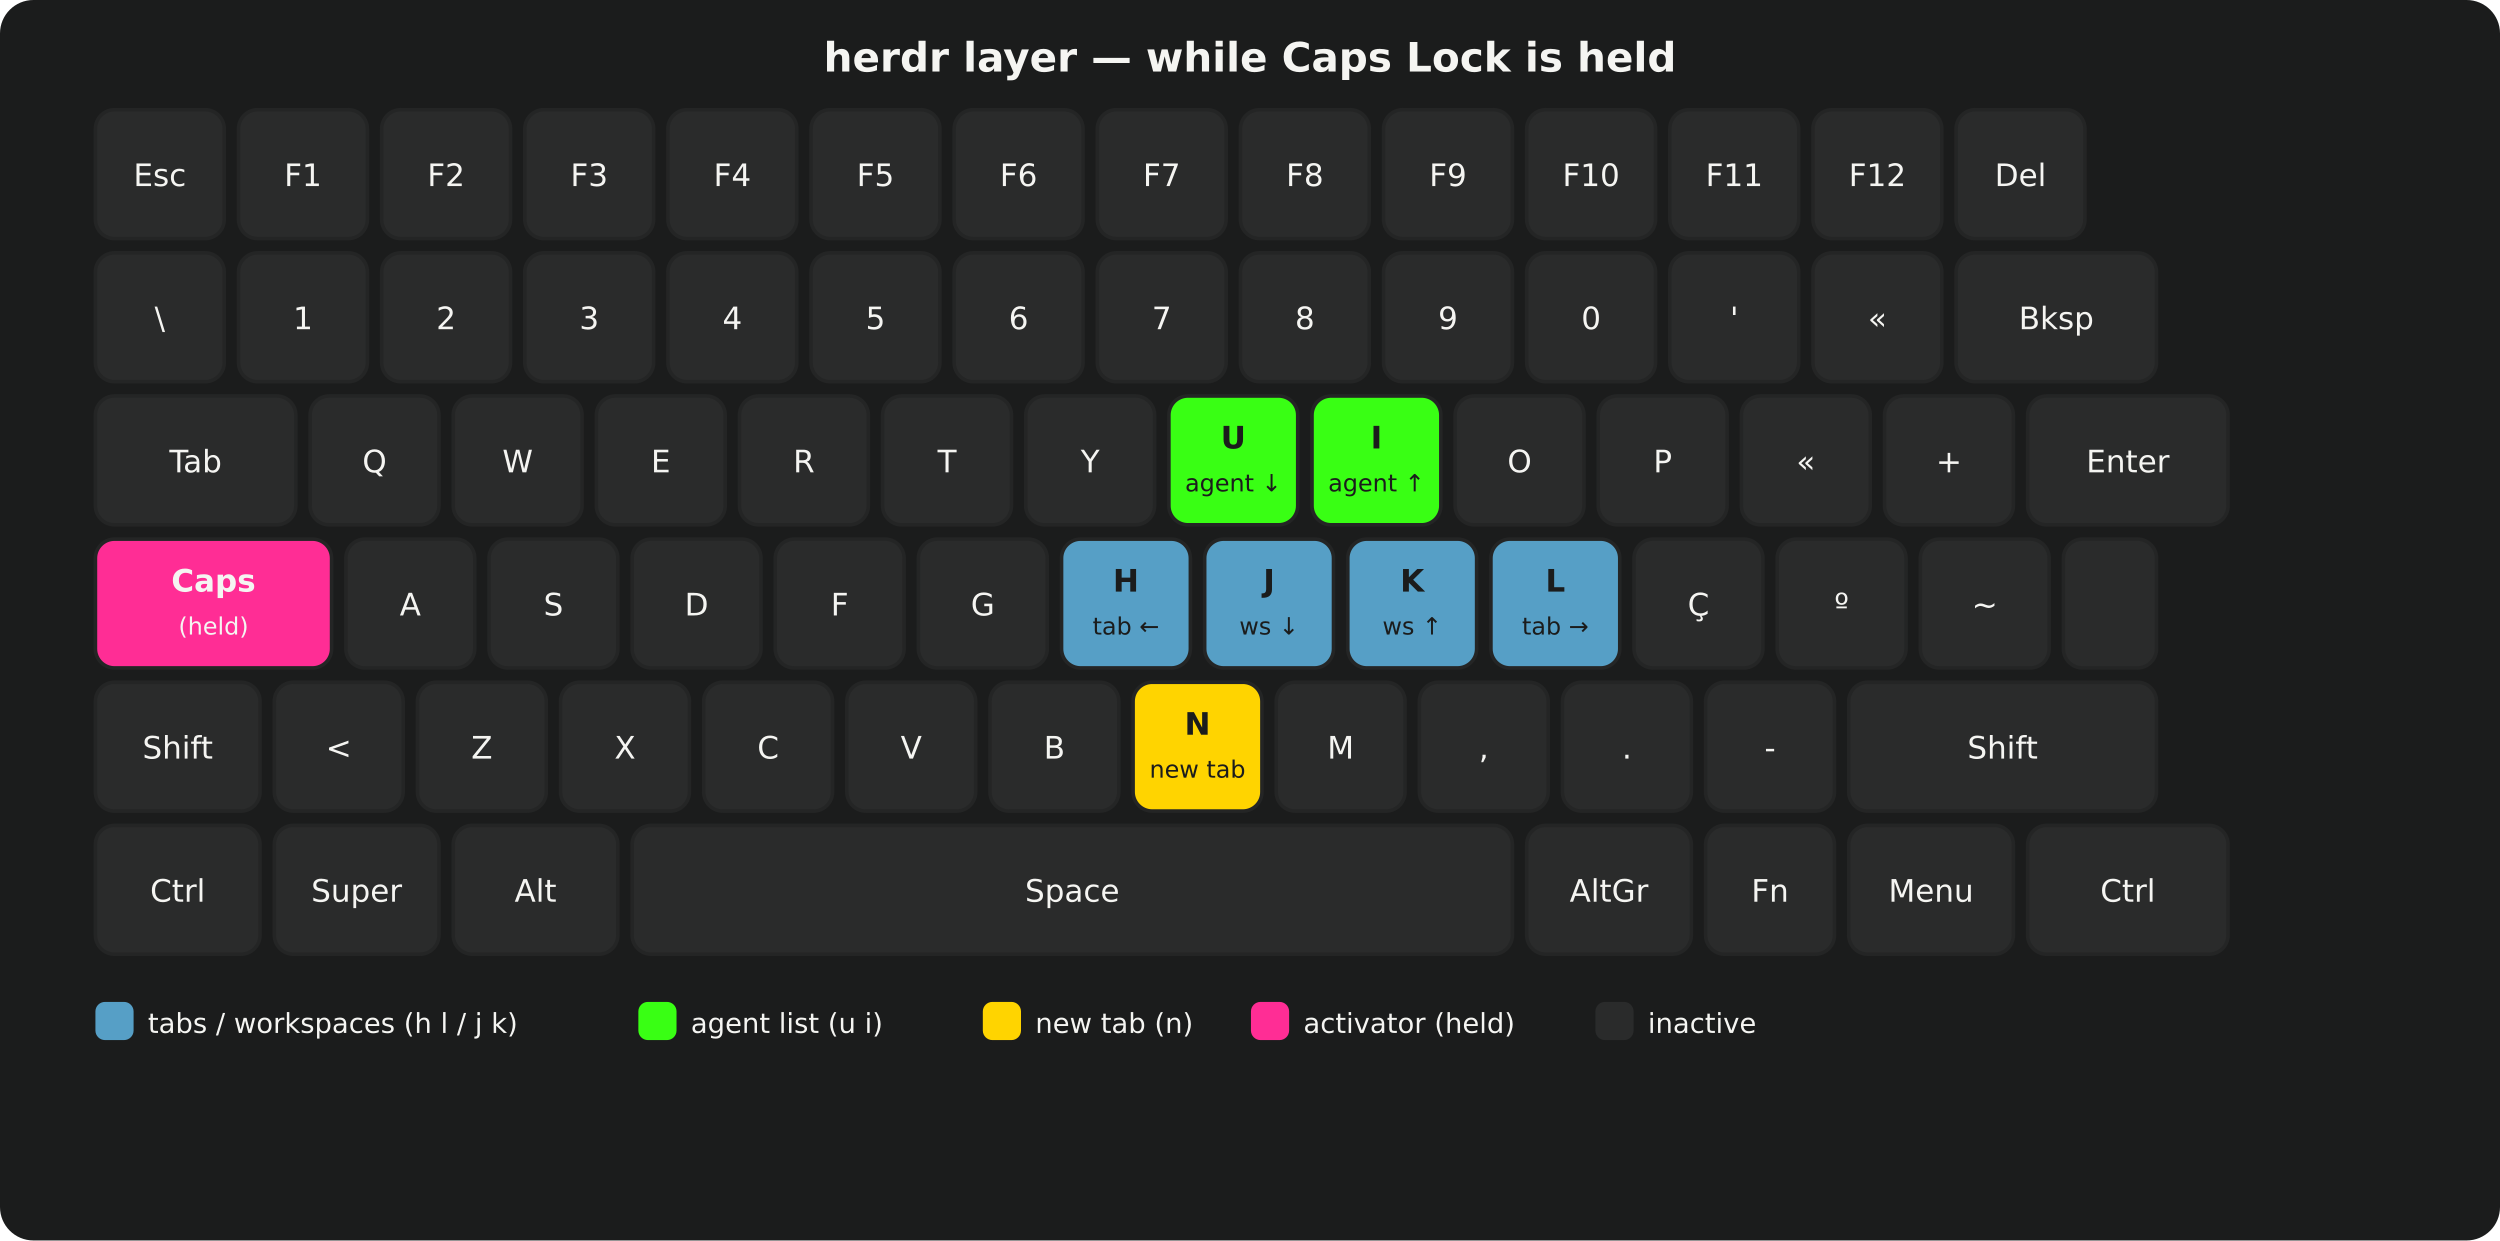
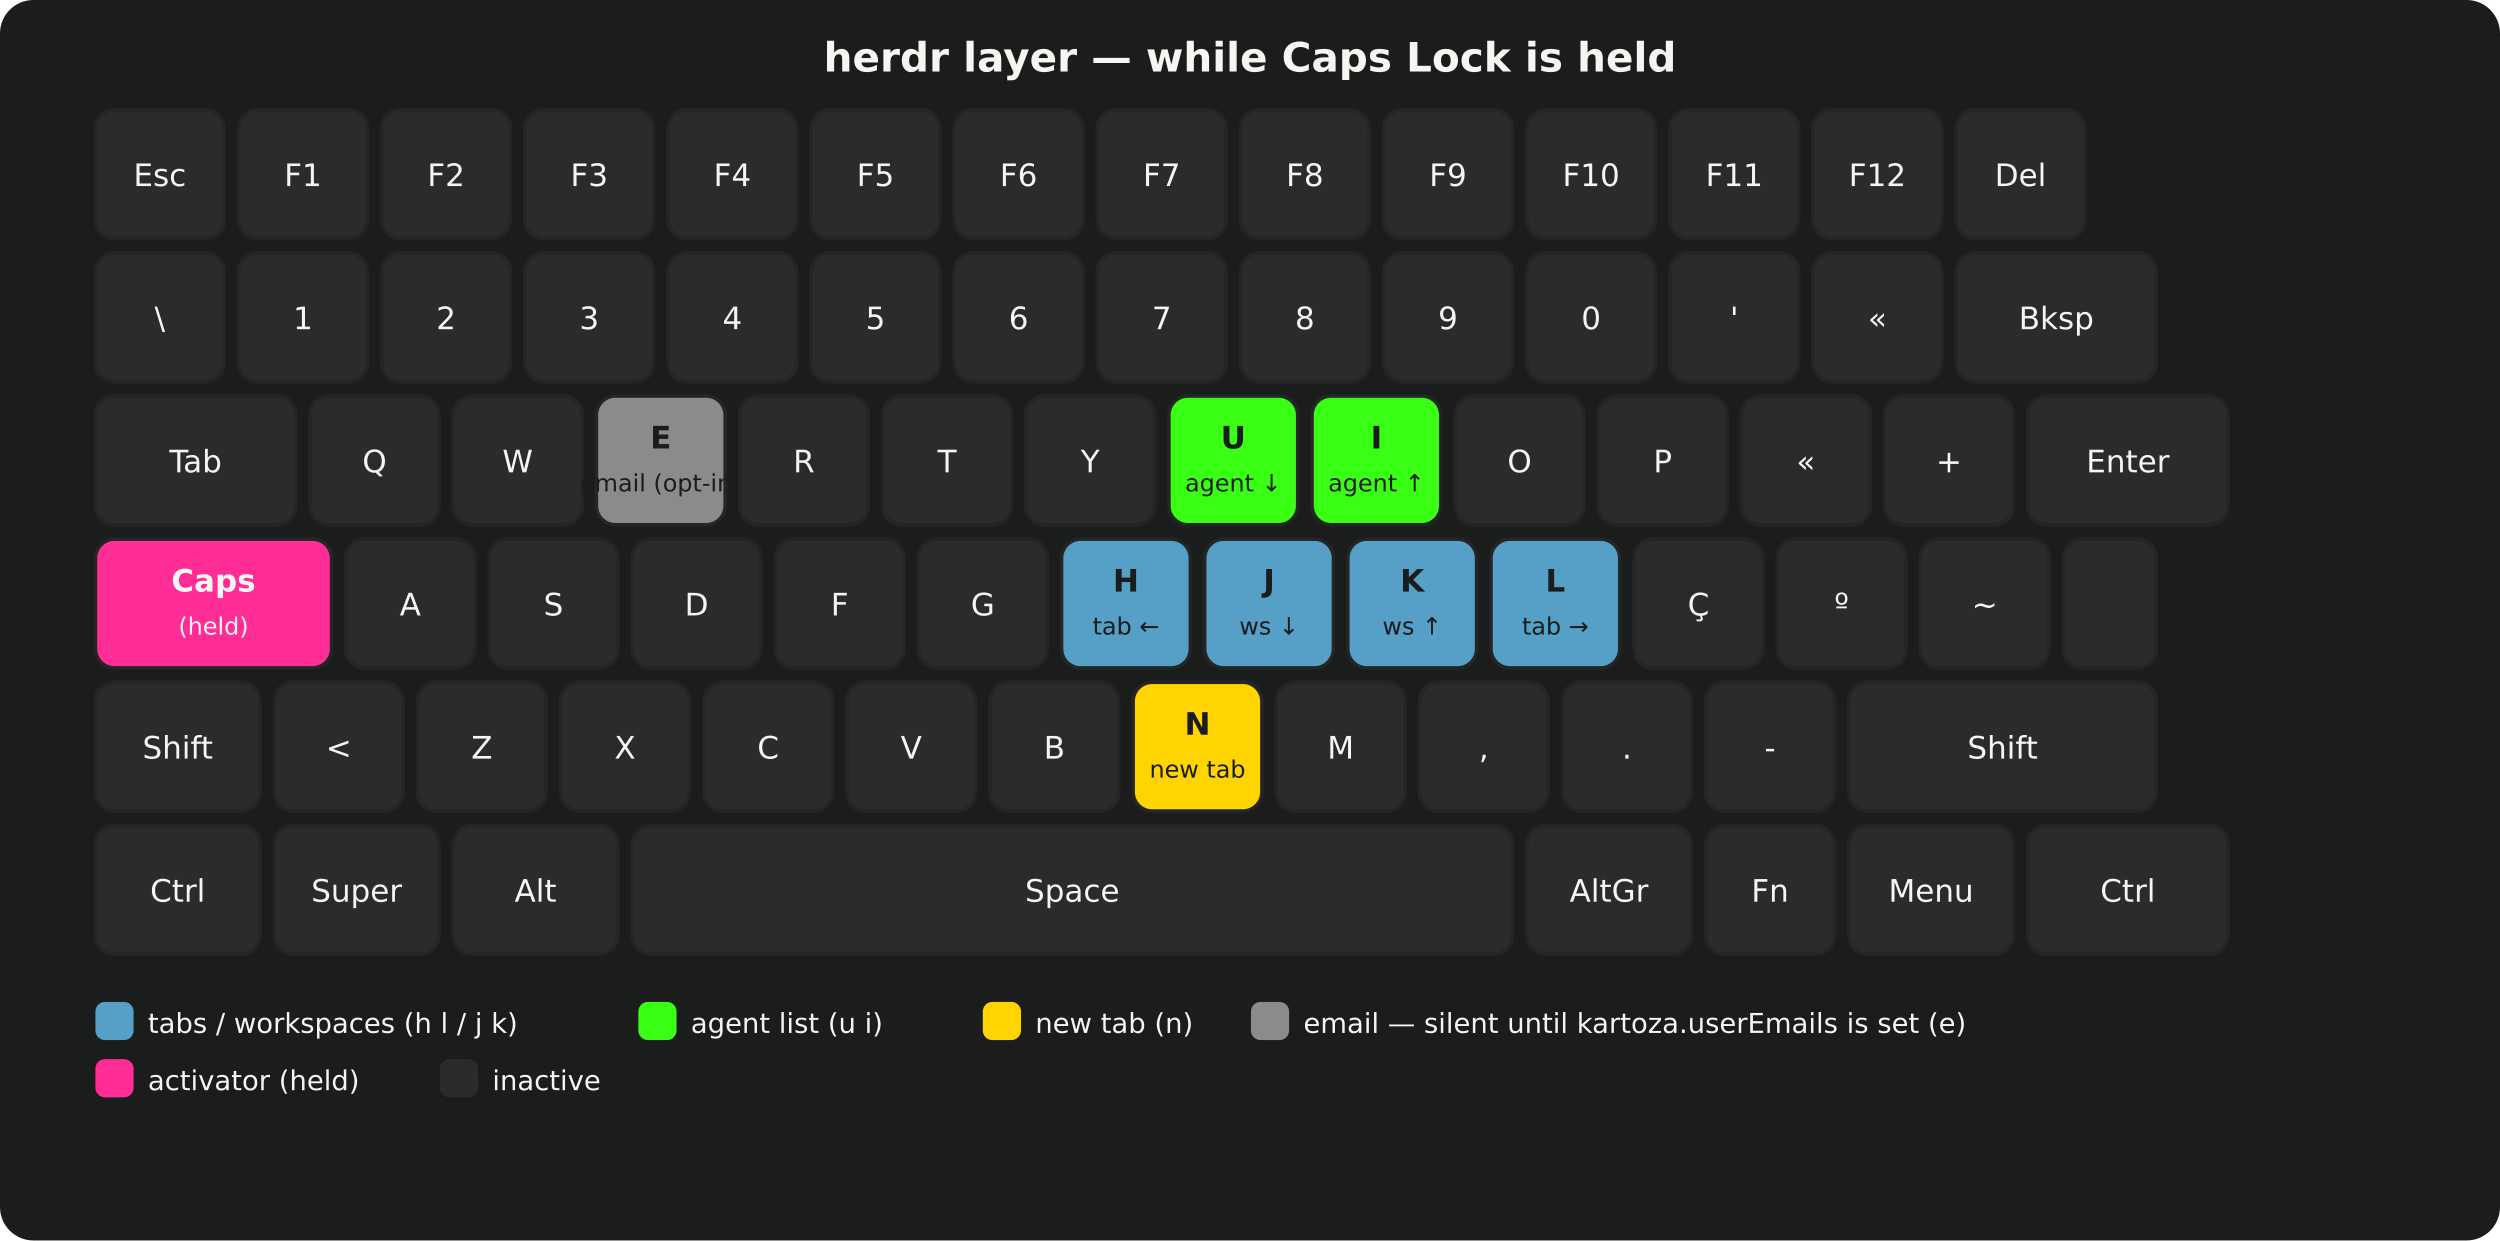
<svg xmlns="http://www.w3.org/2000/svg" width="1048" height="520" viewBox="0 0 1048 520" font-family="Ubuntu, DejaVu Sans, sans-serif">
  <rect width="1048" height="520" rx="14" fill="#1B1C1C" />
  <text x="524.0" y="30" text-anchor="middle" fill="#F5F5F2" font-size="17" font-weight="bold">herdr layer — while Caps Lock is held</text>
  <rect x="40.0" y="46" width="54.0" height="54" rx="8" fill="#2A2B2B" stroke="#242525" stroke-width="1.5" />
  <text x="67.0" y="78.0" text-anchor="middle" fill="#F5F5F2" font-size="13">Esc</text>
  <rect x="100.0" y="46" width="54.0" height="54" rx="8" fill="#2A2B2B" stroke="#242525" stroke-width="1.5" />
  <text x="127.0" y="78.0" text-anchor="middle" fill="#F5F5F2" font-size="13">F1</text>
  <rect x="160.0" y="46" width="54.0" height="54" rx="8" fill="#2A2B2B" stroke="#242525" stroke-width="1.5" />
  <text x="187.0" y="78.0" text-anchor="middle" fill="#F5F5F2" font-size="13">F2</text>
  <rect x="220.0" y="46" width="54.0" height="54" rx="8" fill="#2A2B2B" stroke="#242525" stroke-width="1.5" />
  <text x="247.0" y="78.0" text-anchor="middle" fill="#F5F5F2" font-size="13">F3</text>
  <rect x="280.0" y="46" width="54.0" height="54" rx="8" fill="#2A2B2B" stroke="#242525" stroke-width="1.5" />
  <text x="307.0" y="78.0" text-anchor="middle" fill="#F5F5F2" font-size="13">F4</text>
  <rect x="340.0" y="46" width="54.0" height="54" rx="8" fill="#2A2B2B" stroke="#242525" stroke-width="1.5" />
  <text x="367.0" y="78.0" text-anchor="middle" fill="#F5F5F2" font-size="13">F5</text>
  <rect x="400.0" y="46" width="54.0" height="54" rx="8" fill="#2A2B2B" stroke="#242525" stroke-width="1.5" />
  <text x="427.0" y="78.0" text-anchor="middle" fill="#F5F5F2" font-size="13">F6</text>
  <rect x="460.0" y="46" width="54.0" height="54" rx="8" fill="#2A2B2B" stroke="#242525" stroke-width="1.5" />
  <text x="487.0" y="78.0" text-anchor="middle" fill="#F5F5F2" font-size="13">F7</text>
  <rect x="520.0" y="46" width="54.0" height="54" rx="8" fill="#2A2B2B" stroke="#242525" stroke-width="1.5" />
  <text x="547.0" y="78.0" text-anchor="middle" fill="#F5F5F2" font-size="13">F8</text>
  <rect x="580.0" y="46" width="54.0" height="54" rx="8" fill="#2A2B2B" stroke="#242525" stroke-width="1.5" />
  <text x="607.0" y="78.0" text-anchor="middle" fill="#F5F5F2" font-size="13">F9</text>
  <rect x="640.0" y="46" width="54.0" height="54" rx="8" fill="#2A2B2B" stroke="#242525" stroke-width="1.5" />
  <text x="667.0" y="78.0" text-anchor="middle" fill="#F5F5F2" font-size="13">F10</text>
  <rect x="700.0" y="46" width="54.0" height="54" rx="8" fill="#2A2B2B" stroke="#242525" stroke-width="1.5" />
  <text x="727.0" y="78.0" text-anchor="middle" fill="#F5F5F2" font-size="13">F11</text>
  <rect x="760.0" y="46" width="54.0" height="54" rx="8" fill="#2A2B2B" stroke="#242525" stroke-width="1.5" />
  <text x="787.0" y="78.0" text-anchor="middle" fill="#F5F5F2" font-size="13">F12</text>
  <rect x="820.0" y="46" width="54.0" height="54" rx="8" fill="#2A2B2B" stroke="#242525" stroke-width="1.5" />
  <text x="847.0" y="78.0" text-anchor="middle" fill="#F5F5F2" font-size="13">Del</text>
  <rect x="40.0" y="106" width="54.0" height="54" rx="8" fill="#2A2B2B" stroke="#242525" stroke-width="1.5" />
  <text x="67.0" y="138.0" text-anchor="middle" fill="#F5F5F2" font-size="13">\</text>
  <rect x="100.0" y="106" width="54.0" height="54" rx="8" fill="#2A2B2B" stroke="#242525" stroke-width="1.5" />
  <text x="127.0" y="138.0" text-anchor="middle" fill="#F5F5F2" font-size="13">1</text>
  <rect x="160.0" y="106" width="54.0" height="54" rx="8" fill="#2A2B2B" stroke="#242525" stroke-width="1.5" />
  <text x="187.0" y="138.0" text-anchor="middle" fill="#F5F5F2" font-size="13">2</text>
  <rect x="220.0" y="106" width="54.0" height="54" rx="8" fill="#2A2B2B" stroke="#242525" stroke-width="1.5" />
  <text x="247.0" y="138.0" text-anchor="middle" fill="#F5F5F2" font-size="13">3</text>
  <rect x="280.0" y="106" width="54.0" height="54" rx="8" fill="#2A2B2B" stroke="#242525" stroke-width="1.5" />
  <text x="307.0" y="138.0" text-anchor="middle" fill="#F5F5F2" font-size="13">4</text>
  <rect x="340.0" y="106" width="54.0" height="54" rx="8" fill="#2A2B2B" stroke="#242525" stroke-width="1.5" />
  <text x="367.0" y="138.0" text-anchor="middle" fill="#F5F5F2" font-size="13">5</text>
  <rect x="400.0" y="106" width="54.0" height="54" rx="8" fill="#2A2B2B" stroke="#242525" stroke-width="1.5" />
  <text x="427.0" y="138.0" text-anchor="middle" fill="#F5F5F2" font-size="13">6</text>
  <rect x="460.0" y="106" width="54.0" height="54" rx="8" fill="#2A2B2B" stroke="#242525" stroke-width="1.5" />
  <text x="487.0" y="138.0" text-anchor="middle" fill="#F5F5F2" font-size="13">7</text>
  <rect x="520.0" y="106" width="54.0" height="54" rx="8" fill="#2A2B2B" stroke="#242525" stroke-width="1.5" />
  <text x="547.0" y="138.0" text-anchor="middle" fill="#F5F5F2" font-size="13">8</text>
  <rect x="580.0" y="106" width="54.0" height="54" rx="8" fill="#2A2B2B" stroke="#242525" stroke-width="1.5" />
  <text x="607.0" y="138.0" text-anchor="middle" fill="#F5F5F2" font-size="13">9</text>
  <rect x="640.0" y="106" width="54.0" height="54" rx="8" fill="#2A2B2B" stroke="#242525" stroke-width="1.5" />
  <text x="667.0" y="138.0" text-anchor="middle" fill="#F5F5F2" font-size="13">0</text>
  <rect x="700.0" y="106" width="54.0" height="54" rx="8" fill="#2A2B2B" stroke="#242525" stroke-width="1.5" />
  <text x="727.0" y="138.0" text-anchor="middle" fill="#F5F5F2" font-size="13">'</text>
  <rect x="760.0" y="106" width="54.0" height="54" rx="8" fill="#2A2B2B" stroke="#242525" stroke-width="1.5" />
  <text x="787.0" y="138.0" text-anchor="middle" fill="#F5F5F2" font-size="13">«</text>
  <rect x="820.0" y="106" width="84.0" height="54" rx="8" fill="#2A2B2B" stroke="#242525" stroke-width="1.5" />
  <text x="862.0" y="138.0" text-anchor="middle" fill="#F5F5F2" font-size="13">Bksp</text>
  <rect x="40.0" y="166" width="84.0" height="54" rx="8" fill="#2A2B2B" stroke="#242525" stroke-width="1.5" />
  <text x="82.0" y="198.0" text-anchor="middle" fill="#F5F5F2" font-size="13">Tab</text>
  <rect x="130.0" y="166" width="54.0" height="54" rx="8" fill="#2A2B2B" stroke="#242525" stroke-width="1.5" />
  <text x="157.0" y="198.0" text-anchor="middle" fill="#F5F5F2" font-size="13">Q</text>
  <rect x="190.0" y="166" width="54.0" height="54" rx="8" fill="#2A2B2B" stroke="#242525" stroke-width="1.5" />
  <text x="217.0" y="198.0" text-anchor="middle" fill="#F5F5F2" font-size="13">W</text>
-   <rect x="250.0" y="166" width="54.0" height="54" rx="8" fill="#2A2B2B" stroke="#242525" stroke-width="1.5" />
-   <text x="277.0" y="198.0" text-anchor="middle" fill="#F5F5F2" font-size="13">E</text>
+   <rect x="250.0" y="166" width="54.0" height="54" rx="8" fill="#8A8B8B" stroke="#242525" stroke-width="1.5" />
+   <text x="277.0" y="188" text-anchor="middle" fill="#1B1C1C" font-size="13" font-weight="bold">E</text>
+   <text x="277.0" y="206" text-anchor="middle" fill="#1B1C1C" font-size="10">email (opt-in)</text>
  <rect x="310.0" y="166" width="54.0" height="54" rx="8" fill="#2A2B2B" stroke="#242525" stroke-width="1.5" />
  <text x="337.0" y="198.0" text-anchor="middle" fill="#F5F5F2" font-size="13">R</text>
  <rect x="370.0" y="166" width="54.0" height="54" rx="8" fill="#2A2B2B" stroke="#242525" stroke-width="1.5" />
  <text x="397.0" y="198.0" text-anchor="middle" fill="#F5F5F2" font-size="13">T</text>
  <rect x="430.0" y="166" width="54.0" height="54" rx="8" fill="#2A2B2B" stroke="#242525" stroke-width="1.5" />
  <text x="457.0" y="198.0" text-anchor="middle" fill="#F5F5F2" font-size="13">Y</text>
  <rect x="490.0" y="166" width="54.0" height="54" rx="8" fill="#39FF14" stroke="#242525" stroke-width="1.5" />
  <text x="517.0" y="188" text-anchor="middle" fill="#1B1C1C" font-size="13" font-weight="bold">U</text>
  <text x="517.0" y="206" text-anchor="middle" fill="#1B1C1C" font-size="10">agent ↓</text>
  <rect x="550.0" y="166" width="54.0" height="54" rx="8" fill="#39FF14" stroke="#242525" stroke-width="1.5" />
  <text x="577.0" y="188" text-anchor="middle" fill="#1B1C1C" font-size="13" font-weight="bold">I</text>
  <text x="577.0" y="206" text-anchor="middle" fill="#1B1C1C" font-size="10">agent ↑</text>
  <rect x="610.0" y="166" width="54.0" height="54" rx="8" fill="#2A2B2B" stroke="#242525" stroke-width="1.5" />
  <text x="637.0" y="198.0" text-anchor="middle" fill="#F5F5F2" font-size="13">O</text>
  <rect x="670.0" y="166" width="54.0" height="54" rx="8" fill="#2A2B2B" stroke="#242525" stroke-width="1.5" />
  <text x="697.0" y="198.0" text-anchor="middle" fill="#F5F5F2" font-size="13">P</text>
  <rect x="730.0" y="166" width="54.0" height="54" rx="8" fill="#2A2B2B" stroke="#242525" stroke-width="1.5" />
  <text x="757.0" y="198.0" text-anchor="middle" fill="#F5F5F2" font-size="13">«</text>
  <rect x="790.0" y="166" width="54.0" height="54" rx="8" fill="#2A2B2B" stroke="#242525" stroke-width="1.5" />
  <text x="817.0" y="198.0" text-anchor="middle" fill="#F5F5F2" font-size="13">+</text>
  <rect x="850.0" y="166" width="84.0" height="54" rx="8" fill="#2A2B2B" stroke="#242525" stroke-width="1.5" />
  <text x="892.0" y="198.0" text-anchor="middle" fill="#F5F5F2" font-size="13">Enter</text>
  <rect x="40.0" y="226" width="99.0" height="54" rx="8" fill="#FF2D95" stroke="#242525" stroke-width="1.5" />
  <text x="89.5" y="248" text-anchor="middle" fill="#F5F5F2" font-size="13" font-weight="bold">Caps</text>
  <text x="89.5" y="266" text-anchor="middle" fill="#F5F5F2" font-size="10">(held)</text>
  <rect x="145.0" y="226" width="54.0" height="54" rx="8" fill="#2A2B2B" stroke="#242525" stroke-width="1.5" />
  <text x="172.0" y="258.0" text-anchor="middle" fill="#F5F5F2" font-size="13">A</text>
  <rect x="205.0" y="226" width="54.0" height="54" rx="8" fill="#2A2B2B" stroke="#242525" stroke-width="1.5" />
  <text x="232.0" y="258.0" text-anchor="middle" fill="#F5F5F2" font-size="13">S</text>
  <rect x="265.0" y="226" width="54.0" height="54" rx="8" fill="#2A2B2B" stroke="#242525" stroke-width="1.5" />
  <text x="292.0" y="258.0" text-anchor="middle" fill="#F5F5F2" font-size="13">D</text>
  <rect x="325.0" y="226" width="54.0" height="54" rx="8" fill="#2A2B2B" stroke="#242525" stroke-width="1.5" />
  <text x="352.0" y="258.0" text-anchor="middle" fill="#F5F5F2" font-size="13">F</text>
  <rect x="385.0" y="226" width="54.0" height="54" rx="8" fill="#2A2B2B" stroke="#242525" stroke-width="1.5" />
  <text x="412.0" y="258.0" text-anchor="middle" fill="#F5F5F2" font-size="13">G</text>
  <rect x="445.0" y="226" width="54.0" height="54" rx="8" fill="#569FC6" stroke="#242525" stroke-width="1.5" />
  <text x="472.0" y="248" text-anchor="middle" fill="#1B1C1C" font-size="13" font-weight="bold">H</text>
  <text x="472.0" y="266" text-anchor="middle" fill="#1B1C1C" font-size="10">tab ←</text>
  <rect x="505.0" y="226" width="54.0" height="54" rx="8" fill="#569FC6" stroke="#242525" stroke-width="1.5" />
  <text x="532.0" y="248" text-anchor="middle" fill="#1B1C1C" font-size="13" font-weight="bold">J</text>
  <text x="532.0" y="266" text-anchor="middle" fill="#1B1C1C" font-size="10">ws ↓</text>
  <rect x="565.0" y="226" width="54.0" height="54" rx="8" fill="#569FC6" stroke="#242525" stroke-width="1.5" />
  <text x="592.0" y="248" text-anchor="middle" fill="#1B1C1C" font-size="13" font-weight="bold">K</text>
  <text x="592.0" y="266" text-anchor="middle" fill="#1B1C1C" font-size="10">ws ↑</text>
  <rect x="625.0" y="226" width="54.0" height="54" rx="8" fill="#569FC6" stroke="#242525" stroke-width="1.5" />
  <text x="652.0" y="248" text-anchor="middle" fill="#1B1C1C" font-size="13" font-weight="bold">L</text>
  <text x="652.0" y="266" text-anchor="middle" fill="#1B1C1C" font-size="10">tab →</text>
  <rect x="685.0" y="226" width="54.0" height="54" rx="8" fill="#2A2B2B" stroke="#242525" stroke-width="1.5" />
  <text x="712.0" y="258.0" text-anchor="middle" fill="#F5F5F2" font-size="13">Ç</text>
  <rect x="745.0" y="226" width="54.0" height="54" rx="8" fill="#2A2B2B" stroke="#242525" stroke-width="1.5" />
  <text x="772.0" y="258.0" text-anchor="middle" fill="#F5F5F2" font-size="13">º</text>
  <rect x="805.0" y="226" width="54.0" height="54" rx="8" fill="#2A2B2B" stroke="#242525" stroke-width="1.5" />
  <text x="832.0" y="258.0" text-anchor="middle" fill="#F5F5F2" font-size="13">~</text>
  <rect x="865.0" y="226" width="39.0" height="54" rx="8" fill="#2A2B2B" stroke="#242525" stroke-width="1.5" />
  <text x="884.5" y="258.0" text-anchor="middle" fill="#F5F5F2" font-size="13" />
  <rect x="40.0" y="286" width="69.0" height="54" rx="8" fill="#2A2B2B" stroke="#242525" stroke-width="1.5" />
  <text x="74.5" y="318.0" text-anchor="middle" fill="#F5F5F2" font-size="13">Shift</text>
  <rect x="115.0" y="286" width="54.0" height="54" rx="8" fill="#2A2B2B" stroke="#242525" stroke-width="1.5" />
  <text x="142.0" y="318.0" text-anchor="middle" fill="#F5F5F2" font-size="13">&lt;</text>
  <rect x="175.0" y="286" width="54.0" height="54" rx="8" fill="#2A2B2B" stroke="#242525" stroke-width="1.5" />
  <text x="202.0" y="318.0" text-anchor="middle" fill="#F5F5F2" font-size="13">Z</text>
  <rect x="235.0" y="286" width="54.0" height="54" rx="8" fill="#2A2B2B" stroke="#242525" stroke-width="1.5" />
  <text x="262.0" y="318.0" text-anchor="middle" fill="#F5F5F2" font-size="13">X</text>
  <rect x="295.0" y="286" width="54.0" height="54" rx="8" fill="#2A2B2B" stroke="#242525" stroke-width="1.5" />
  <text x="322.0" y="318.0" text-anchor="middle" fill="#F5F5F2" font-size="13">C</text>
  <rect x="355.0" y="286" width="54.0" height="54" rx="8" fill="#2A2B2B" stroke="#242525" stroke-width="1.5" />
  <text x="382.0" y="318.0" text-anchor="middle" fill="#F5F5F2" font-size="13">V</text>
  <rect x="415.0" y="286" width="54.0" height="54" rx="8" fill="#2A2B2B" stroke="#242525" stroke-width="1.5" />
  <text x="442.0" y="318.0" text-anchor="middle" fill="#F5F5F2" font-size="13">B</text>
  <rect x="475.0" y="286" width="54.0" height="54" rx="8" fill="#FFD400" stroke="#242525" stroke-width="1.5" />
  <text x="502.0" y="308" text-anchor="middle" fill="#1B1C1C" font-size="13" font-weight="bold">N</text>
  <text x="502.0" y="326" text-anchor="middle" fill="#1B1C1C" font-size="10">new tab</text>
  <rect x="535.0" y="286" width="54.0" height="54" rx="8" fill="#2A2B2B" stroke="#242525" stroke-width="1.5" />
  <text x="562.0" y="318.0" text-anchor="middle" fill="#F5F5F2" font-size="13">M</text>
  <rect x="595.0" y="286" width="54.0" height="54" rx="8" fill="#2A2B2B" stroke="#242525" stroke-width="1.5" />
  <text x="622.0" y="318.0" text-anchor="middle" fill="#F5F5F2" font-size="13">,</text>
  <rect x="655.0" y="286" width="54.0" height="54" rx="8" fill="#2A2B2B" stroke="#242525" stroke-width="1.5" />
  <text x="682.0" y="318.0" text-anchor="middle" fill="#F5F5F2" font-size="13">.</text>
  <rect x="715.0" y="286" width="54.0" height="54" rx="8" fill="#2A2B2B" stroke="#242525" stroke-width="1.5" />
  <text x="742.0" y="318.0" text-anchor="middle" fill="#F5F5F2" font-size="13">-</text>
  <rect x="775.0" y="286" width="129.0" height="54" rx="8" fill="#2A2B2B" stroke="#242525" stroke-width="1.5" />
  <text x="839.5" y="318.0" text-anchor="middle" fill="#F5F5F2" font-size="13">Shift</text>
  <rect x="40.0" y="346" width="69.0" height="54" rx="8" fill="#2A2B2B" stroke="#242525" stroke-width="1.5" />
  <text x="74.5" y="378.0" text-anchor="middle" fill="#F5F5F2" font-size="13">Ctrl</text>
  <rect x="115.0" y="346" width="69.0" height="54" rx="8" fill="#2A2B2B" stroke="#242525" stroke-width="1.5" />
  <text x="149.5" y="378.0" text-anchor="middle" fill="#F5F5F2" font-size="13">Super</text>
  <rect x="190.0" y="346" width="69.0" height="54" rx="8" fill="#2A2B2B" stroke="#242525" stroke-width="1.5" />
  <text x="224.5" y="378.0" text-anchor="middle" fill="#F5F5F2" font-size="13">Alt</text>
  <rect x="265.0" y="346" width="369.0" height="54" rx="8" fill="#2A2B2B" stroke="#242525" stroke-width="1.5" />
  <text x="449.5" y="378.0" text-anchor="middle" fill="#F5F5F2" font-size="13">Space</text>
  <rect x="640.0" y="346" width="69.0" height="54" rx="8" fill="#2A2B2B" stroke="#242525" stroke-width="1.5" />
  <text x="674.5" y="378.0" text-anchor="middle" fill="#F5F5F2" font-size="13">AltGr</text>
  <rect x="715.0" y="346" width="54.0" height="54" rx="8" fill="#2A2B2B" stroke="#242525" stroke-width="1.5" />
  <text x="742.0" y="378.0" text-anchor="middle" fill="#F5F5F2" font-size="13">Fn</text>
  <rect x="775.0" y="346" width="69.0" height="54" rx="8" fill="#2A2B2B" stroke="#242525" stroke-width="1.5" />
  <text x="809.5" y="378.0" text-anchor="middle" fill="#F5F5F2" font-size="13">Menu</text>
  <rect x="850.0" y="346" width="84.0" height="54" rx="8" fill="#2A2B2B" stroke="#242525" stroke-width="1.5" />
  <text x="892.0" y="378.0" text-anchor="middle" fill="#F5F5F2" font-size="13">Ctrl</text>
  <rect x="40.0" y="420" width="16" height="16" rx="4" fill="#569FC6" />
  <text x="62.0" y="433" fill="#F5F5F2" font-size="11.5">tabs / workspaces (h l / j k)</text>
  <rect x="267.6" y="420" width="16" height="16" rx="4" fill="#39FF14" />
  <text x="289.6" y="433" fill="#F5F5F2" font-size="11.5">agent list (u i)</text>
  <rect x="412.0" y="420" width="16" height="16" rx="4" fill="#FFD400" />
  <text x="434.0" y="433" fill="#F5F5F2" font-size="11.5">new tab (n)</text>
-   <rect x="524.4" y="420" width="16" height="16" rx="4" fill="#FF2D95" />
-   <text x="546.4" y="433" fill="#F5F5F2" font-size="11.5">activator (held)</text>
-   <rect x="668.8" y="420" width="16" height="16" rx="4" fill="#2A2B2B" />
-   <text x="690.8" y="433" fill="#F5F5F2" font-size="11.5">inactive</text>
+   <rect x="524.4" y="420" width="16" height="16" rx="4" fill="#8A8B8B" />
+   <text x="546.4" y="433" fill="#F5F5F2" font-size="11.5">email — silent until kartoza.userEmails is set (e)</text>
+   <rect x="40.0" y="444" width="16" height="16" rx="4" fill="#FF2D95" />
+   <text x="62.0" y="457" fill="#F5F5F2" font-size="11.5">activator (held)</text>
+   <rect x="184.4" y="444" width="16" height="16" rx="4" fill="#2A2B2B" />
+   <text x="206.4" y="457" fill="#F5F5F2" font-size="11.5">inactive</text>
</svg>
